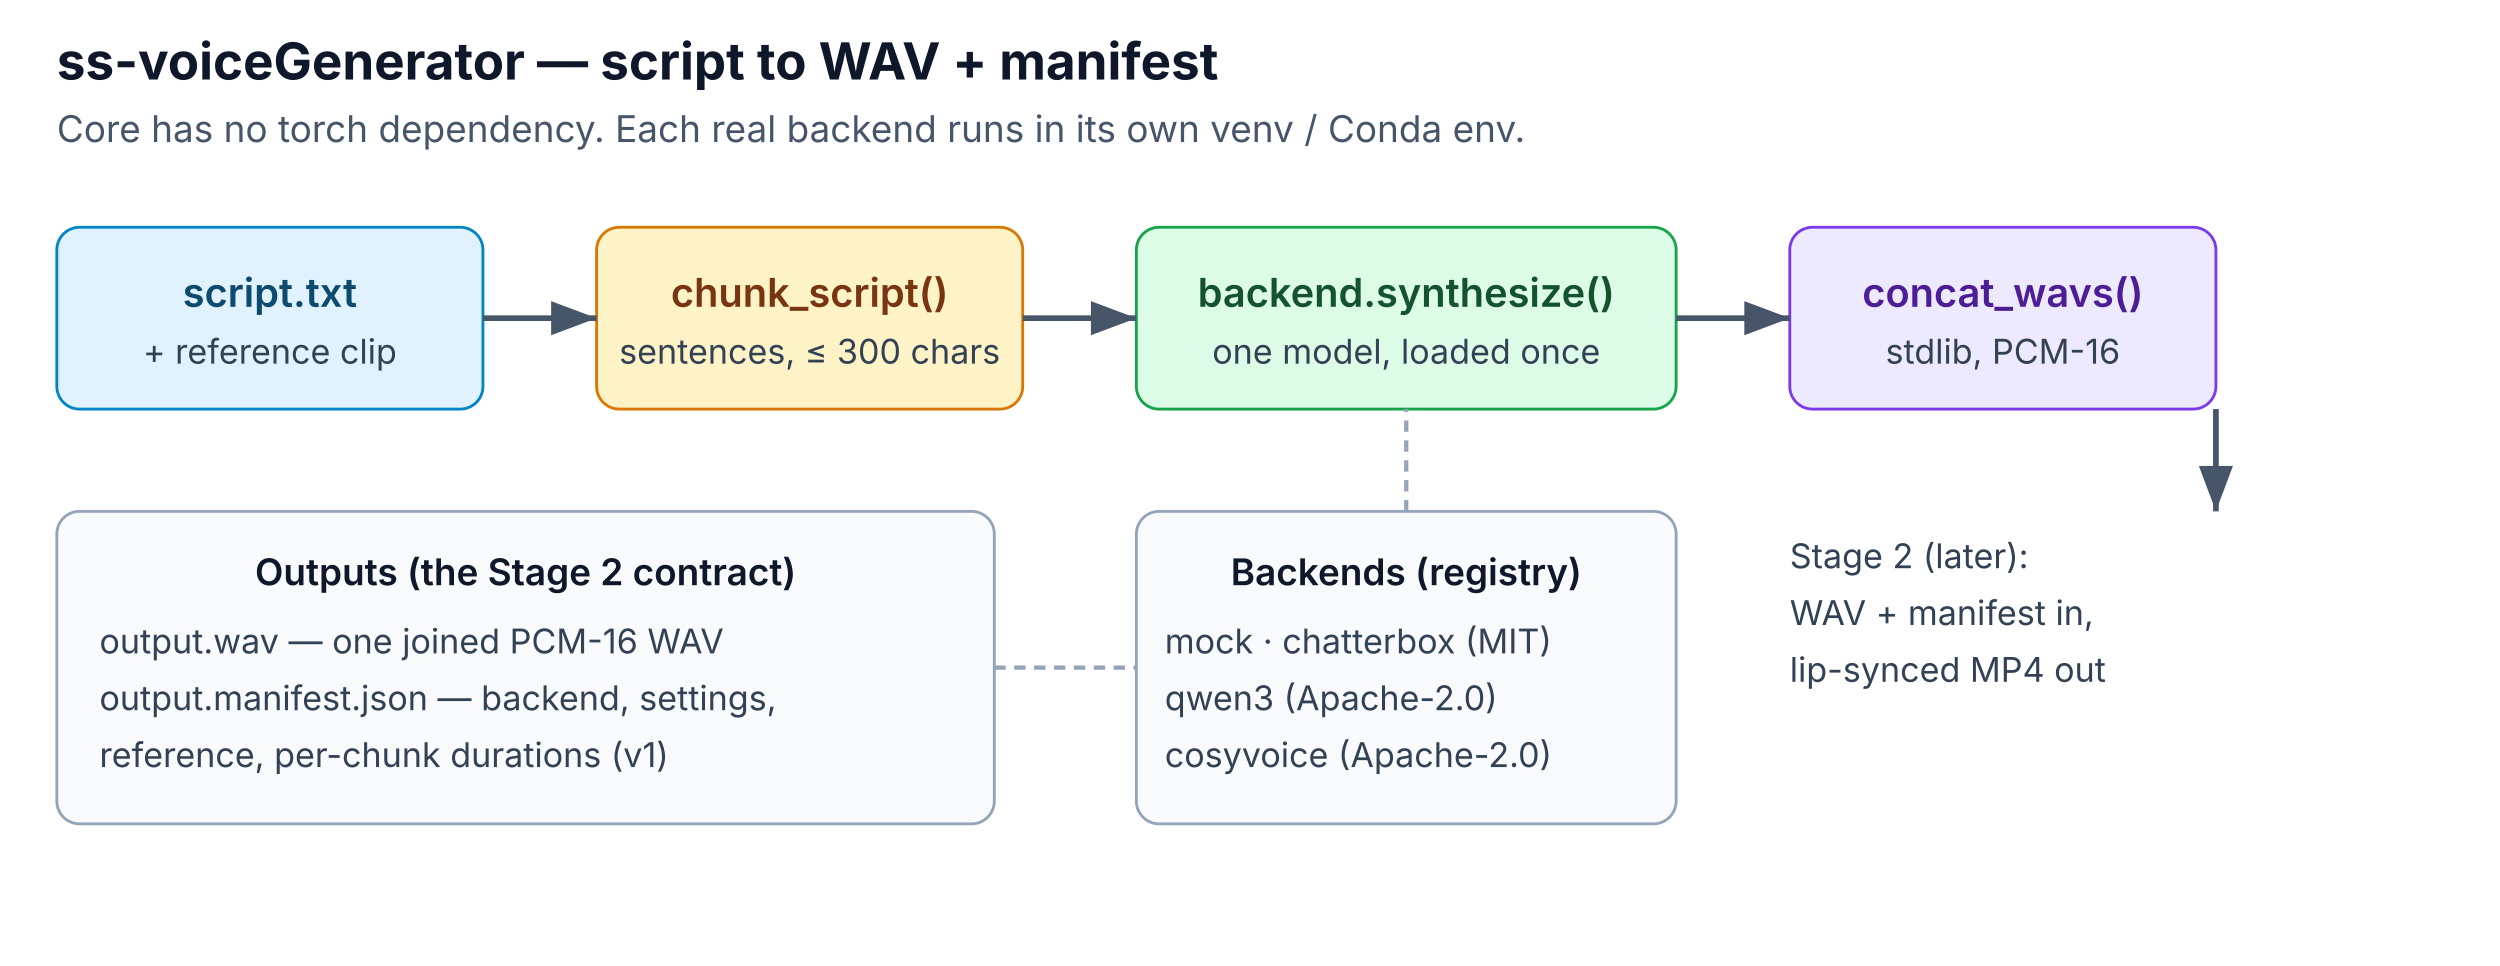
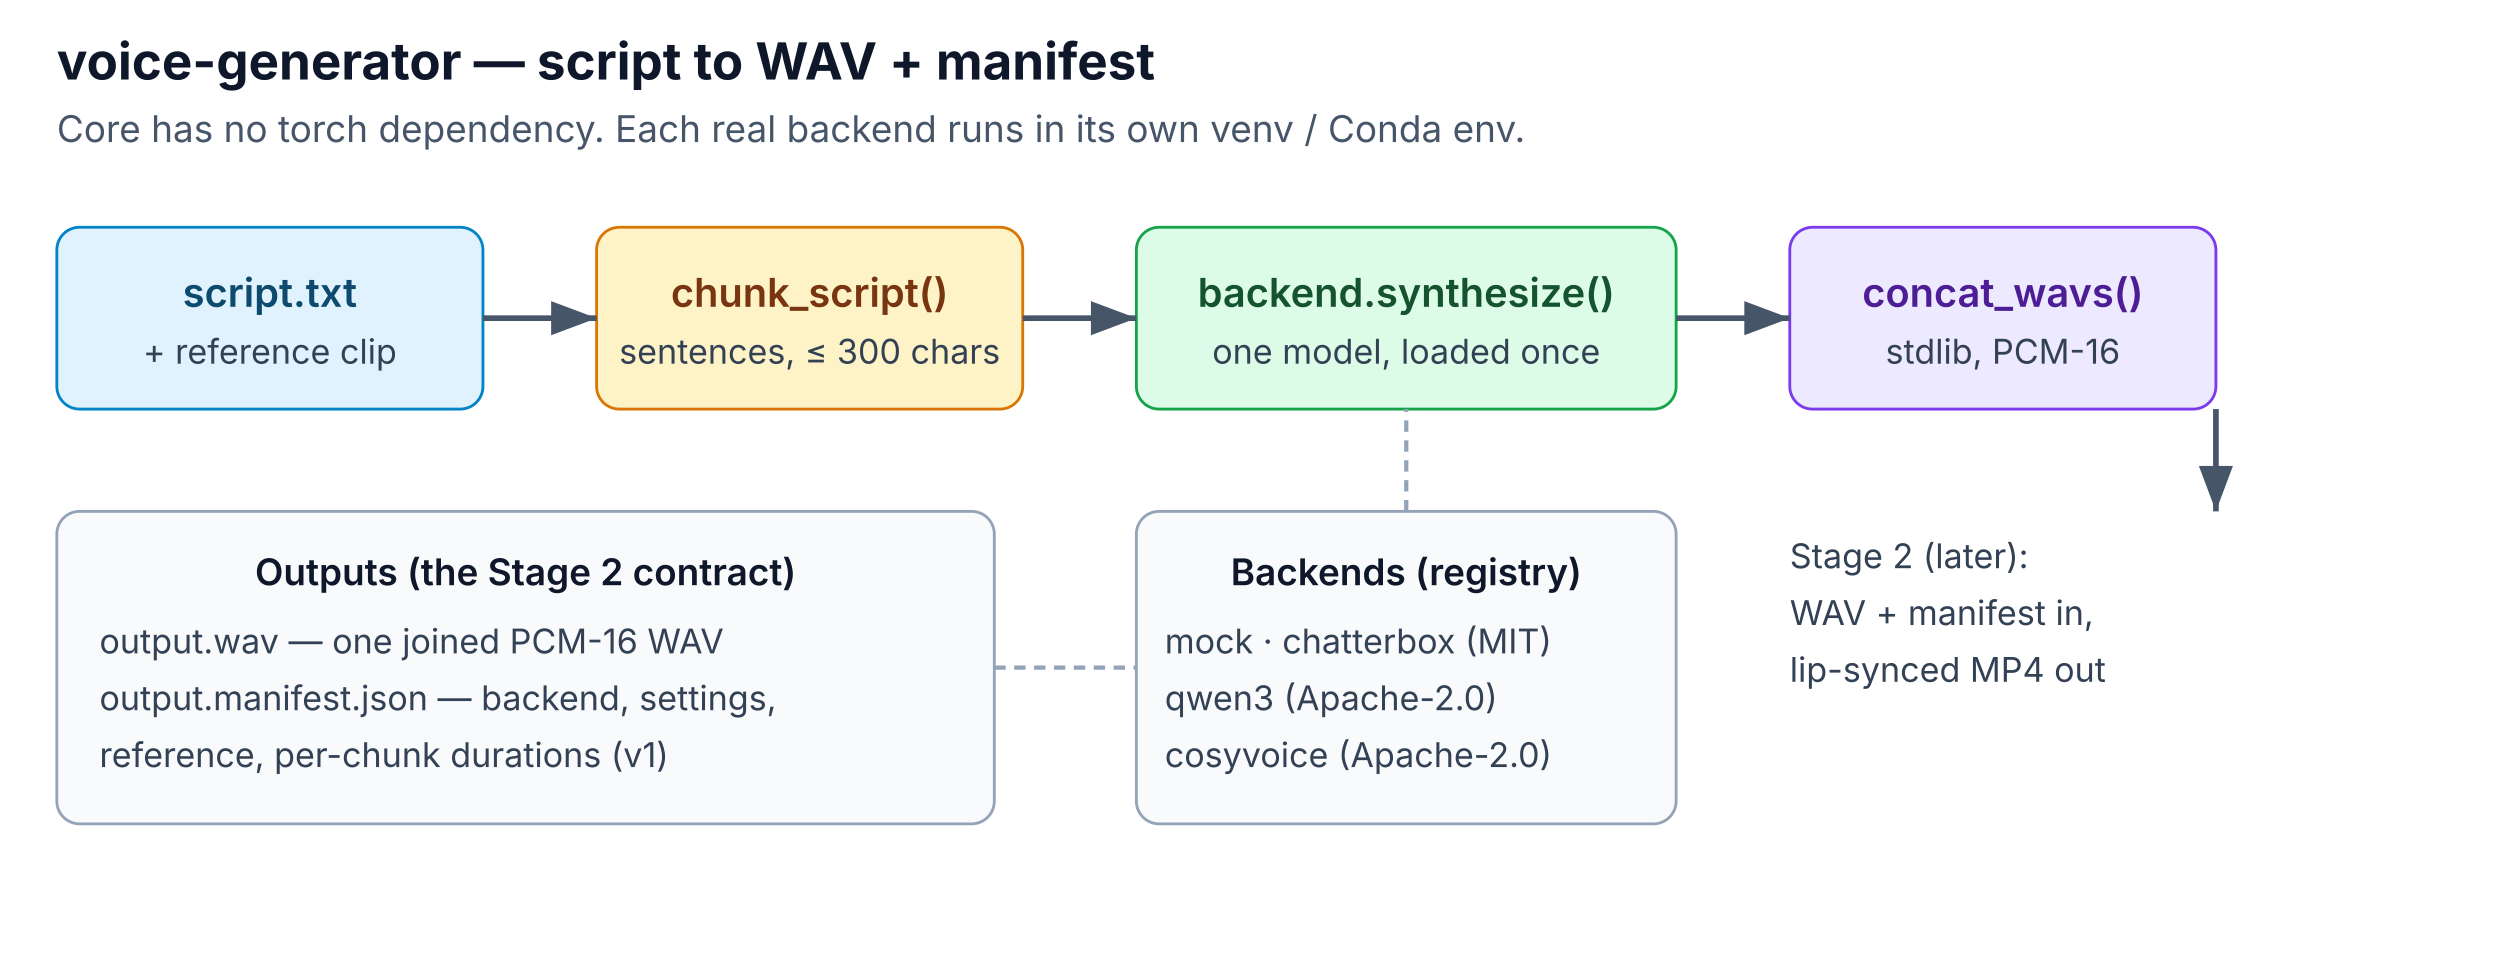
<svg xmlns="http://www.w3.org/2000/svg" width="880" height="340" viewBox="0 0 880 340" font-family="system-ui, -apple-system, Segoe UI, sans-serif">
  <defs>
    <marker id="arrow" markerWidth="8" markerHeight="8" refX="8" refY="3" orient="auto">
      <path d="M0,0 L8,3 L0,6 Z" fill="#475569" />
    </marker>
  </defs>
  <rect x="0" y="0" width="880" height="340" fill="#ffffff" />
-   <text x="20" y="28" font-size="18" font-weight="700" fill="#0f172a">ss-voiceGenerator — script to WAV + manifest</text>
+   <text x="20" y="28" font-size="18" font-weight="700" fill="#0f172a">voice-generator — script to WAV + manifest</text>
  <text x="20" y="50" font-size="13" fill="#475569">Core has no torch dependency. Each real backend runs in its own venv / Conda env.</text>
  <rect x="20" y="80" width="150" height="64" rx="8" fill="#e0f2fe" stroke="#0284c7" />
  <text x="95" y="108" text-anchor="middle" font-size="14" font-weight="600" fill="#0c4a6e">script.txt</text>
  <text x="95" y="128" text-anchor="middle" font-size="12" fill="#334155">+ reference clip</text>
  <rect x="210" y="80" width="150" height="64" rx="8" fill="#fef3c7" stroke="#d97706" />
  <text x="285" y="108" text-anchor="middle" font-size="14" font-weight="600" fill="#78350f">chunk_script()</text>
  <text x="285" y="128" text-anchor="middle" font-size="12" fill="#334155">sentences, ≤ 300 chars</text>
  <rect x="400" y="80" width="190" height="64" rx="8" fill="#dcfce7" stroke="#16a34a" />
  <text x="495" y="108" text-anchor="middle" font-size="14" font-weight="600" fill="#14532d">backend.synthesize()</text>
  <text x="495" y="128" text-anchor="middle" font-size="12" fill="#334155">one model, loaded once</text>
  <rect x="630" y="80" width="150" height="64" rx="8" fill="#ede9fe" stroke="#7c3aed" />
  <text x="705" y="108" text-anchor="middle" font-size="14" font-weight="600" fill="#4c1d95">concat_wavs()</text>
  <text x="705" y="128" text-anchor="middle" font-size="12" fill="#334155">stdlib, PCM-16</text>
  <line x1="170" y1="112" x2="210" y2="112" stroke="#475569" stroke-width="2" marker-end="url(#arrow)" />
  <line x1="360" y1="112" x2="400" y2="112" stroke="#475569" stroke-width="2" marker-end="url(#arrow)" />
  <line x1="590" y1="112" x2="630" y2="112" stroke="#475569" stroke-width="2" marker-end="url(#arrow)" />
  <rect x="400" y="180" width="190" height="110" rx="8" fill="#f8fafc" stroke="#94a3b8" />
  <text x="495" y="206" text-anchor="middle" font-size="13" font-weight="600" fill="#0f172a">Backends (registry)</text>
  <text x="410" y="230" font-size="12" fill="#334155">mock · chatterbox (MIT)</text>
  <text x="410" y="250" font-size="12" fill="#334155">qwen3 (Apache-2.0)</text>
  <text x="410" y="270" font-size="12" fill="#334155">cosyvoice (Apache-2.0)</text>
  <line x1="495" y1="180" x2="495" y2="144" stroke="#94a3b8" stroke-width="1.5" stroke-dasharray="4 3" />
  <rect x="20" y="180" width="330" height="110" rx="8" fill="#f8fafc" stroke="#94a3b8" />
  <text x="185" y="206" text-anchor="middle" font-size="13" font-weight="600" fill="#0f172a">Outputs (the Stage 2 contract)</text>
  <text x="35" y="230" font-size="12" fill="#334155">output.wav — one joined PCM-16 WAV</text>
  <text x="35" y="250" font-size="12" fill="#334155">output.manifest.json — backend, settings,</text>
  <text x="35" y="270" font-size="12" fill="#334155">reference, per-chunk durations (v1)</text>
  <line x1="350" y1="235" x2="400" y2="235" stroke="#94a3b8" stroke-width="1.5" stroke-dasharray="4 3" />
  <text x="630" y="200" font-size="12" fill="#334155">Stage 2 (later):</text>
  <text x="630" y="220" font-size="12" fill="#334155">WAV + manifest in,</text>
  <text x="630" y="240" font-size="12" fill="#334155">lip-synced MP4 out</text>
  <line x1="780" y1="144" x2="780" y2="180" stroke="#475569" stroke-width="2" marker-end="url(#arrow)" />
</svg>
